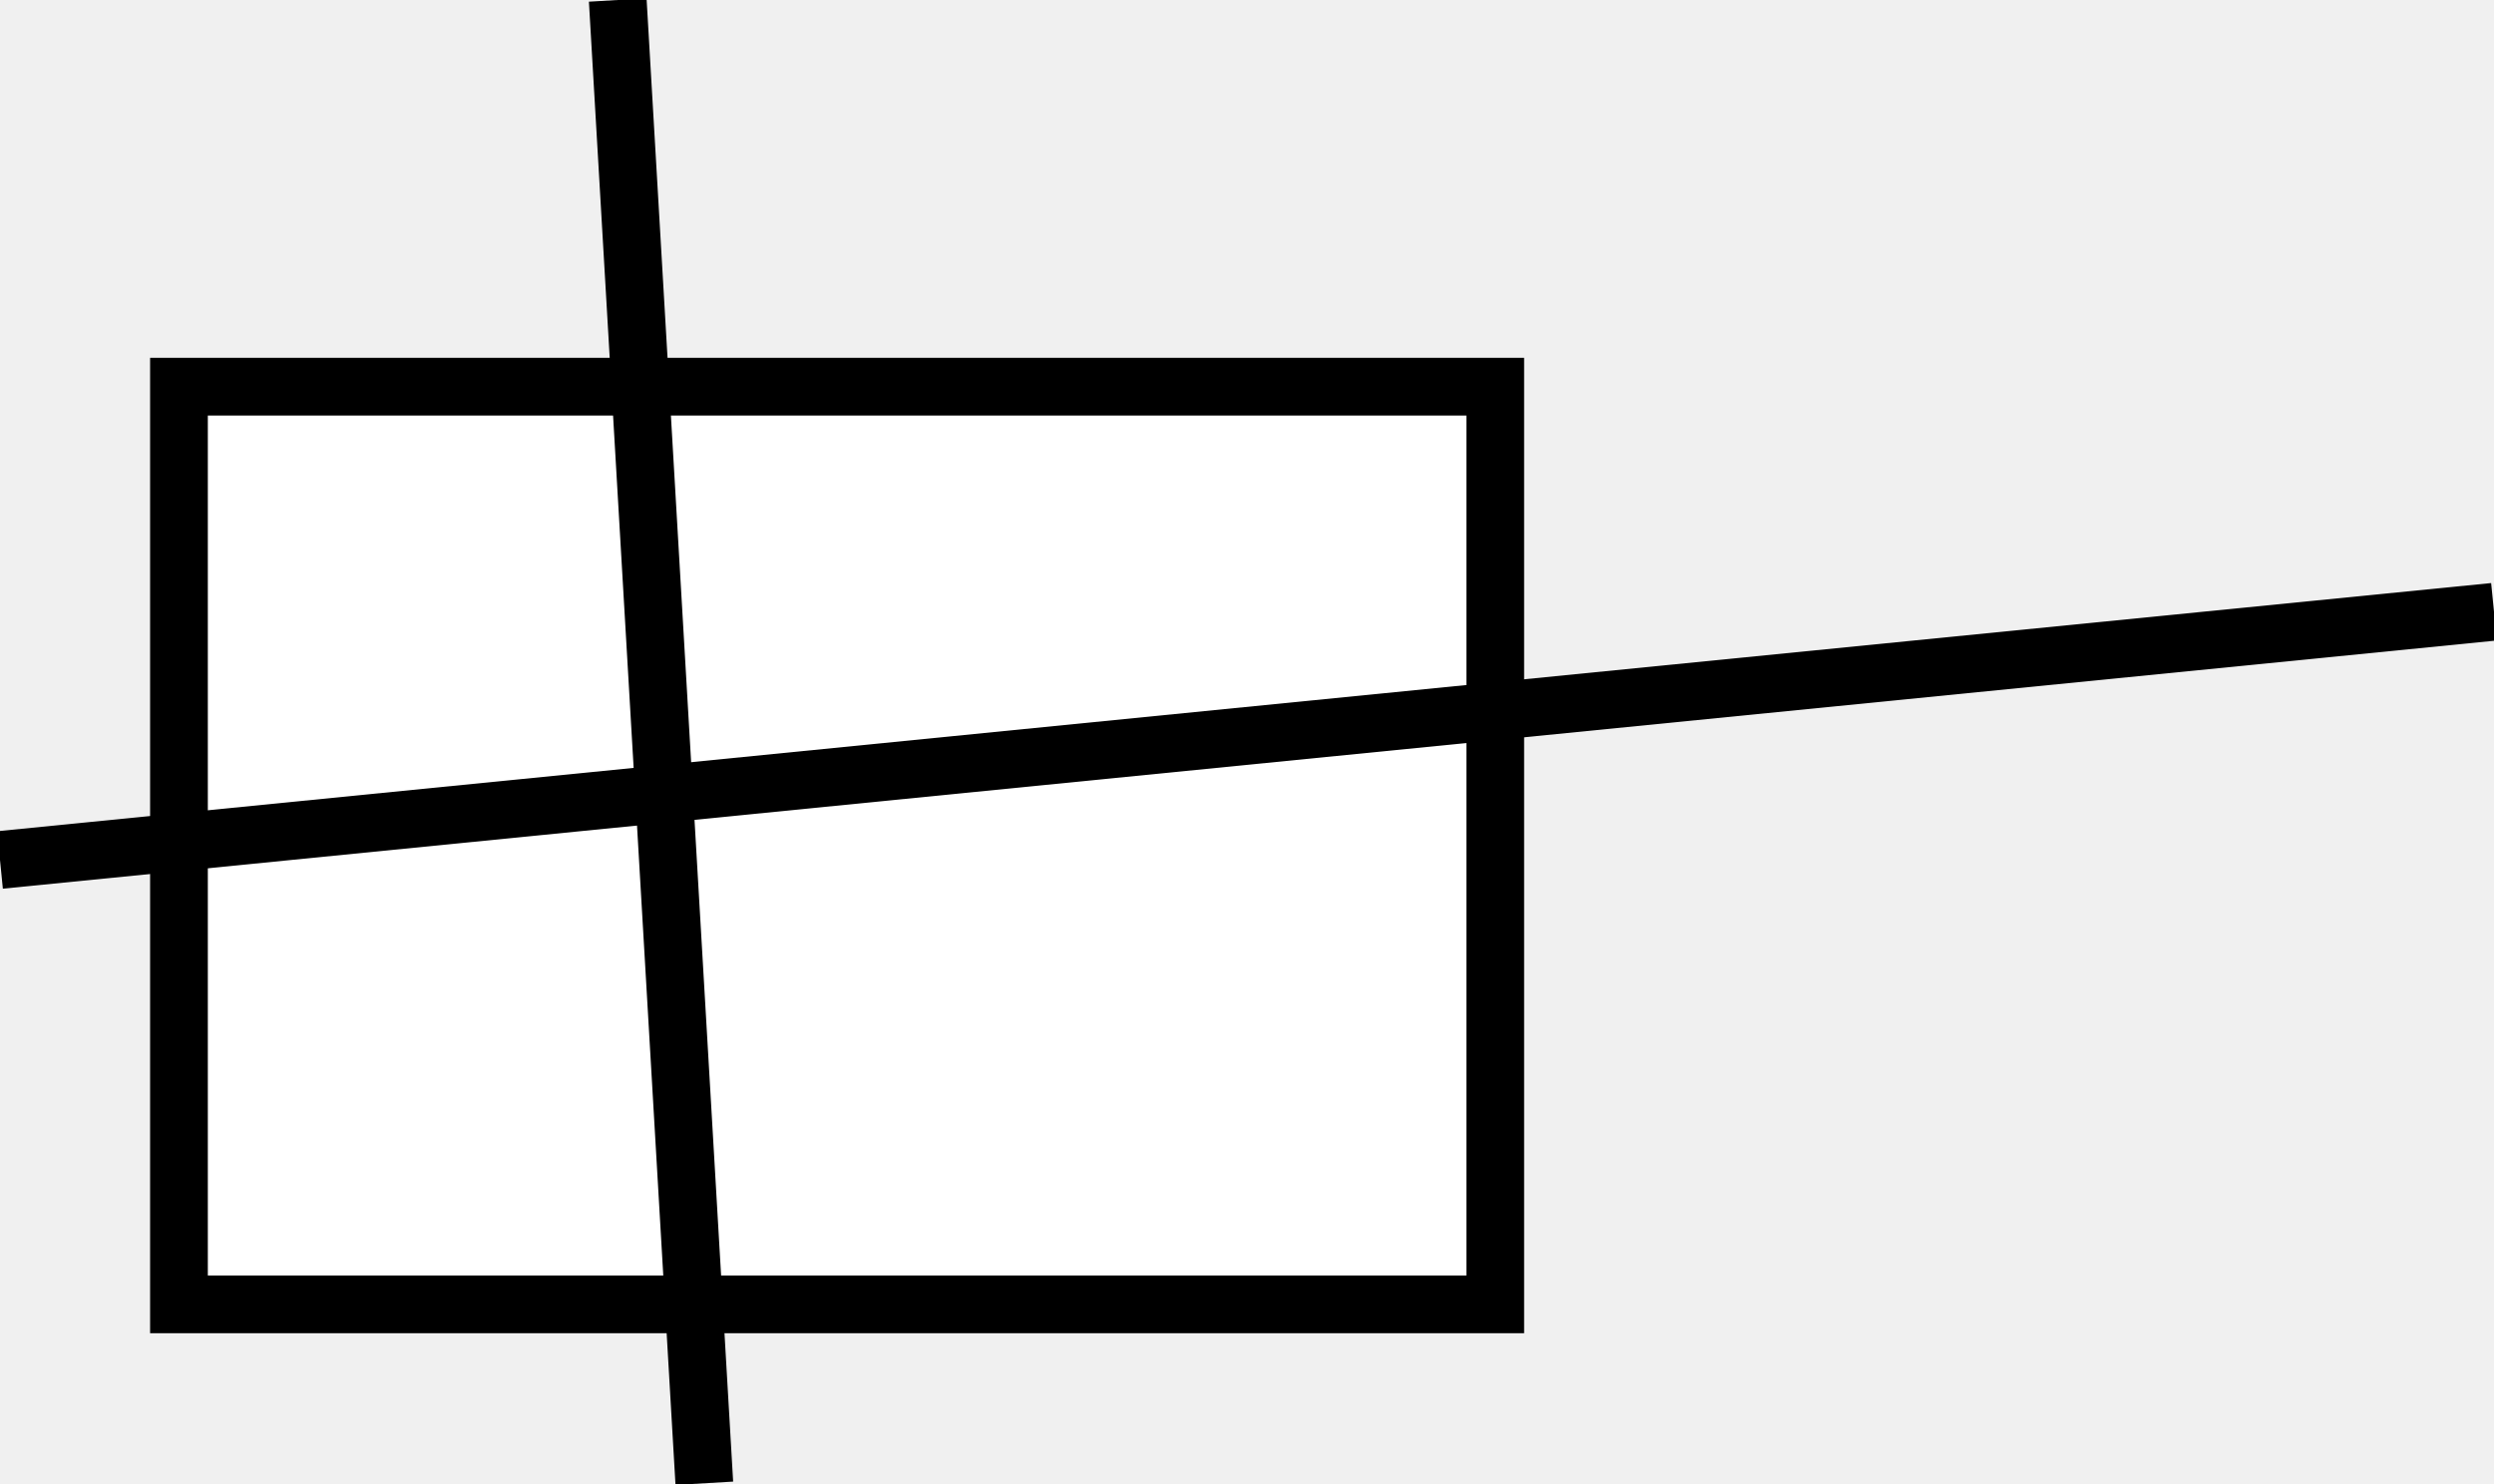
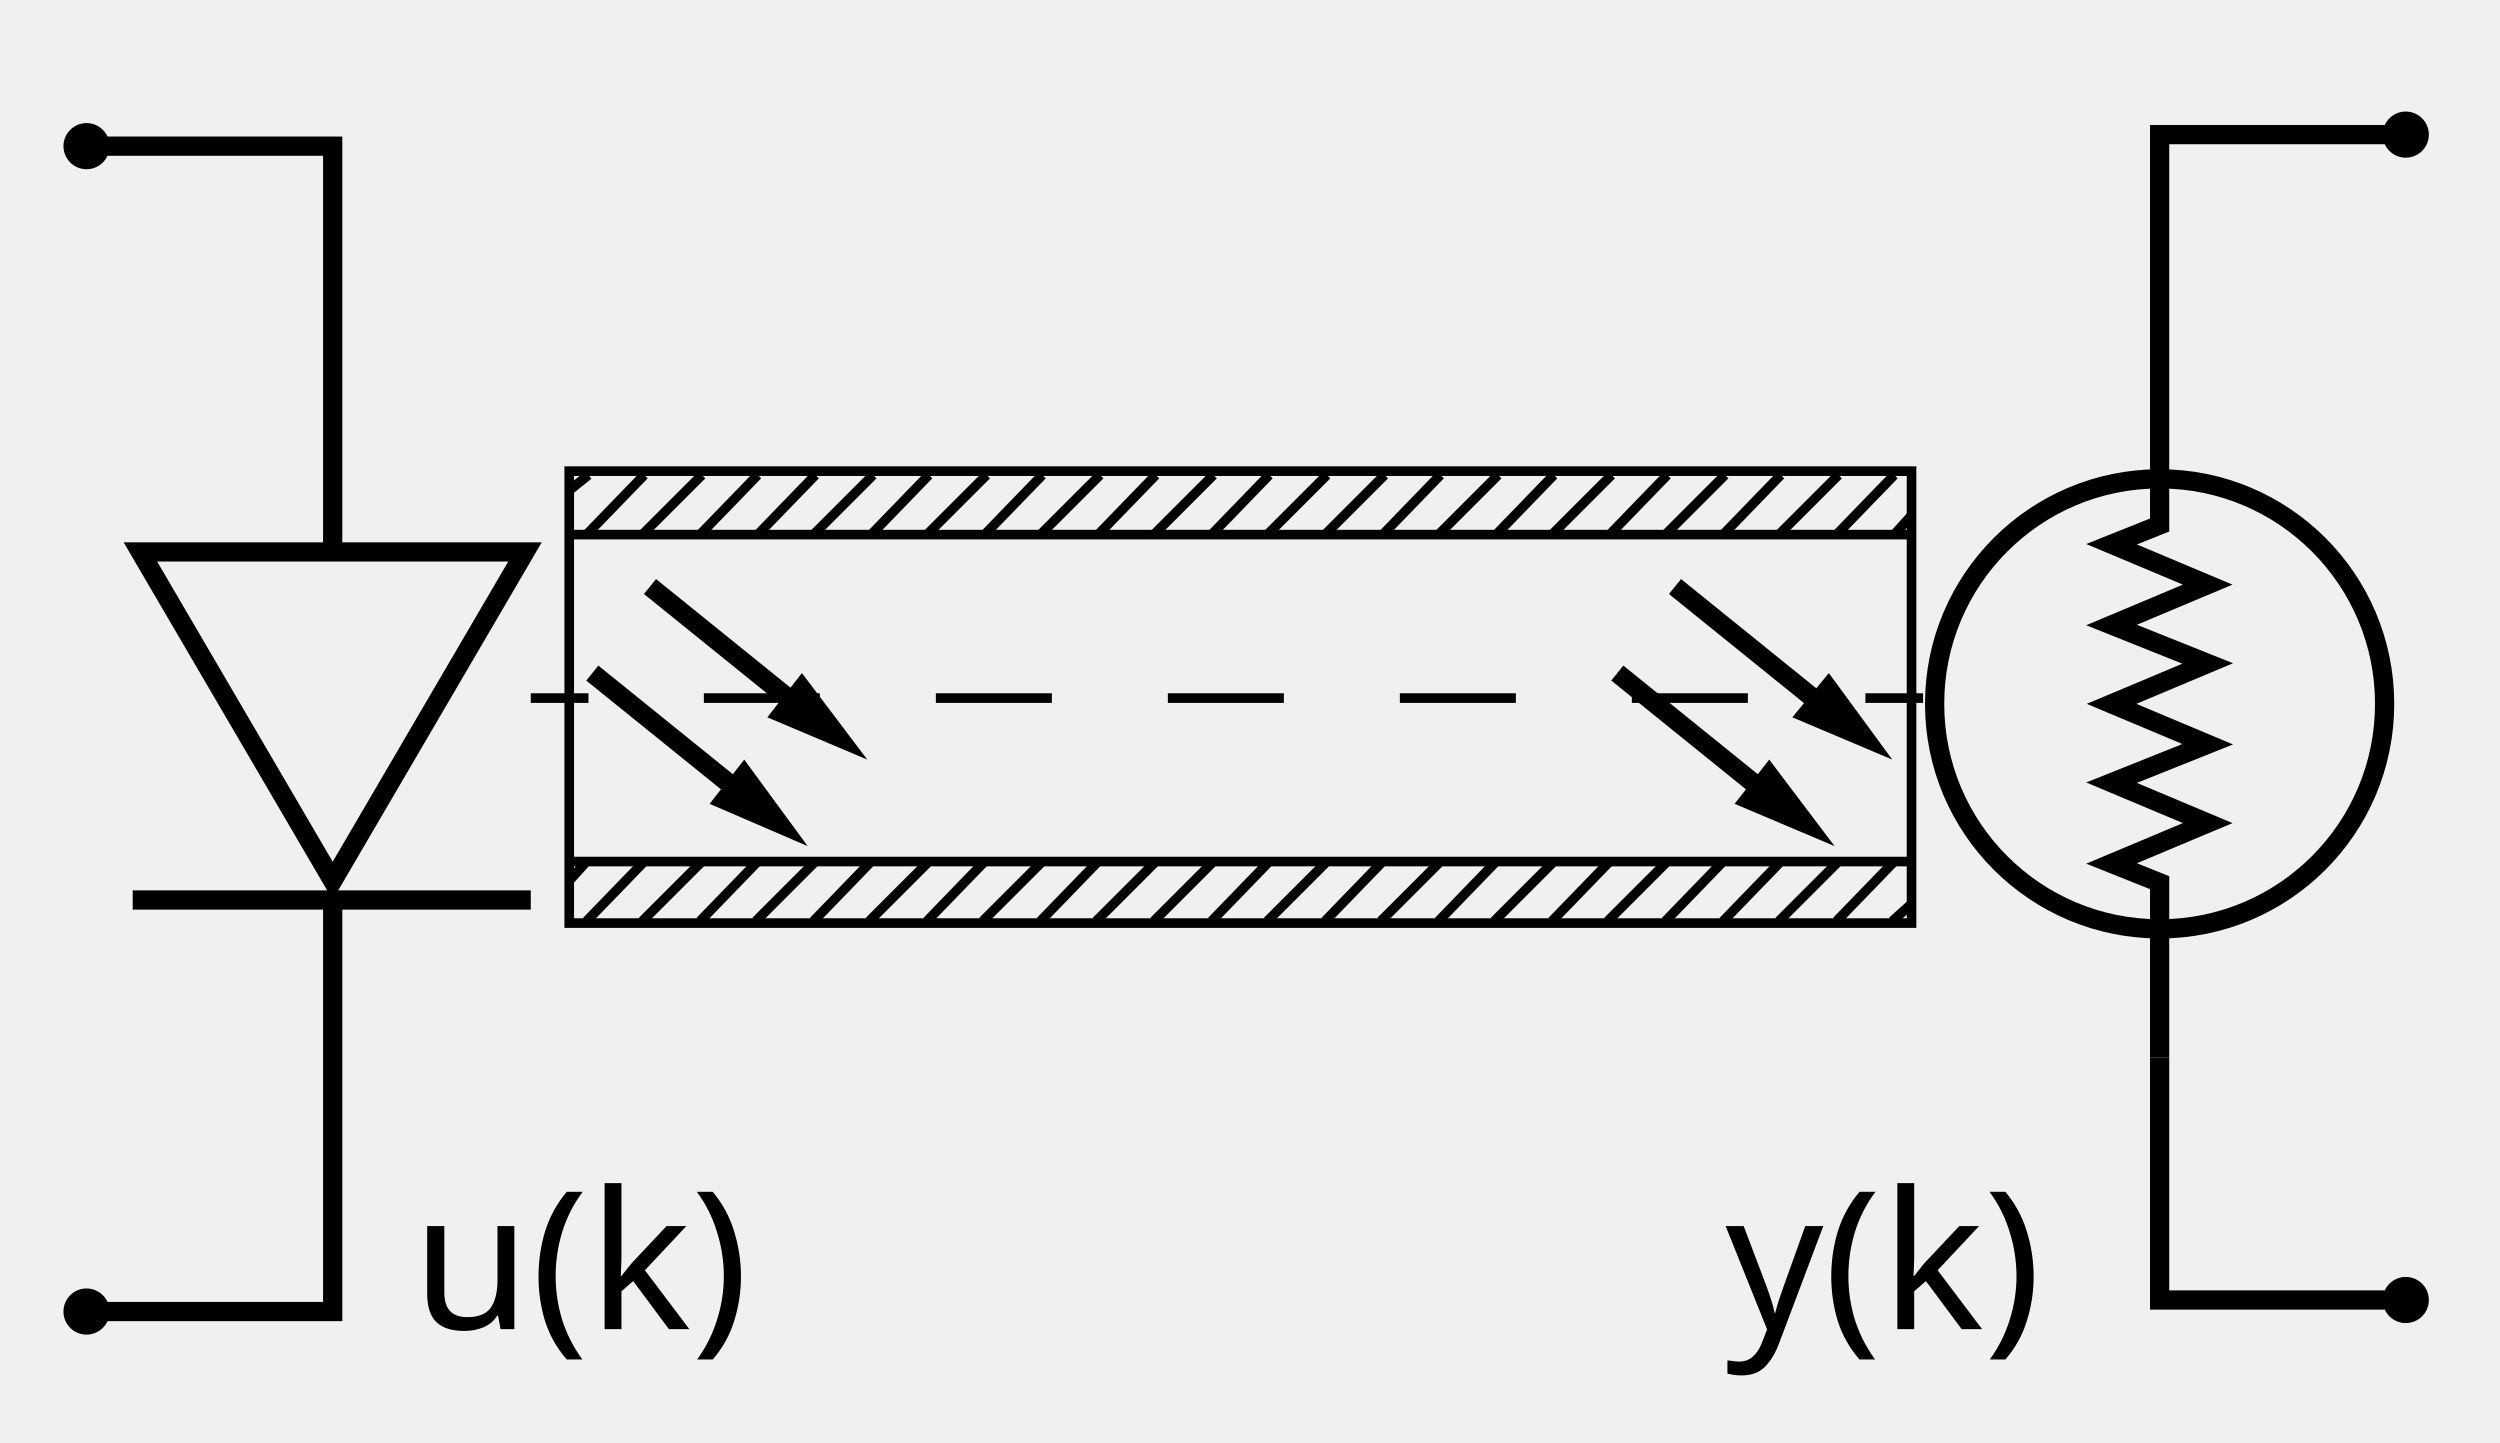
- <svg xmlns="http://www.w3.org/2000/svg" version="1.1" id="Layer_1" x="0px" y="0px" viewBox="0 0 43.2 25.7" style="enable-background:new 0 0 43.2 25.7;" xml:space="preserve">
+ <svg xmlns="http://www.w3.org/2000/svg" version="1.1" id="Layer_1" x="0px" y="0px" viewBox="15 -7 130 75" style="enable-background:new 15 -7 130 75;" xml:space="preserve">
  <style type="text/css">
- 	.st0{fill:#FFFFFF;stroke:#000000;stroke-miterlimit:10;}
- 	.st1{fill:none;stroke:#000000;stroke-miterlimit:10;}
+ 	.st0{fill:none;stroke:#010101;stroke-miterlimit:10;}
+ 	.st1{fill:#010101;}
+ 	.st2{fill:none;stroke:#010101;stroke-width:0.5;stroke-miterlimit:10;}
+ 	.st3{fill:none;stroke:#010101;stroke-width:0.5;stroke-miterlimit:10;stroke-dasharray:6.032,6.032;}
+ 	.st4{fill:none;stroke:#010101;stroke-width:0.5;stroke-miterlimit:10;stroke-dasharray:6;}
+ 	.st5{font-family:'ArialMT';}
+ 	.st6{font-size:10px;}
</style>
-   <rect id="XMLID_1_" x="3.1" y="6.7" class="st0" width="22.8" height="15.9" />
-   <line id="XMLID_2_" class="st1" x1="10.7" y1="0" x2="12.2" y2="25.7" />
-   <line id="XMLID_3_" class="st1" x1="0" y1="14.9" x2="43.2" y2="10.6" />
+   <polyline id="XMLID_529_" class="st0" points="127.3,48 127.3,38.9 124.8,37.9 129.8,35.8 124.8,33.7 129.8,31.7 124.8,29.6   129.8,27.5 124.8,25.5 129.8,23.4 124.8,21.3 127.3,20.3 127.3,11.2 " />
+   <circle id="XMLID_528_" class="st0" cx="127.3" cy="29.6" r="11.7" />
+   <g id="XMLID_522_">
+     <g id="XMLID_33_">
+       <line id="XMLID_36_" class="st0" x1="102.1" y1="23.5" x2="109.9" y2="29.8" />
+       <g id="XMLID_34_">
+         <polygon id="XMLID_35_" class="st1" points="108.2,30.3 113.4,32.5 110.1,28    " />
+       </g>
+     </g>
+   </g>
+   <g id="XMLID_516_">
+     <g id="XMLID_30_">
+       <line id="XMLID_93_" class="st0" x1="99.1" y1="28" x2="106.9" y2="34.3" />
+       <g id="XMLID_31_">
+         <polygon id="XMLID_92_" class="st1" points="105.2,34.8 110.4,37 107,32.5    " />
+       </g>
+     </g>
+   </g>
+   <polyline id="XMLID_515_" class="st0" points="127.3,11.2 127.3,0 140.1,0 " />
+   <polyline id="XMLID_514_" class="st0" points="127.3,48 127.3,60.6 140.1,60.6 " />
+   <g id="XMLID_3_">
+     <g id="XMLID_584_">
+       <polygon id="XMLID_586_" class="st0" points="22.3,21.7 42.3,21.7 32.3,38.8   " />
+       <line id="XMLID_585_" class="st0" x1="42.6" y1="39.8" x2="21.9" y2="39.8" />
+     </g>
+     <polyline id="XMLID_37_" class="st0" points="19.5,0.6 32.3,0.6 32.3,21.7  " />
+     <polyline id="XMLID_8_" class="st0" points="19.5,61.2 32.3,61.2 32.3,40.2  " />
+     <g id="XMLID_69_">
+       <g id="XMLID_95_">
+         <line id="XMLID_98_" class="st0" x1="48.8" y1="23.5" x2="56.6" y2="29.8" />
+         <g id="XMLID_96_">
+           <polygon id="XMLID_97_" class="st1" points="54.9,30.3 60.1,32.5 56.7,28     " />
+         </g>
+       </g>
+     </g>
+     <g id="XMLID_9_">
+       <g id="XMLID_100_">
+         <line id="XMLID_103_" class="st0" x1="45.8" y1="28" x2="53.6" y2="34.3" />
+         <g id="XMLID_101_">
+           <polygon id="XMLID_102_" class="st1" points="51.9,34.8 57,37 53.7,32.5     " />
+         </g>
+       </g>
+     </g>
+     <circle id="XMLID_214_" class="st1" cx="19.5" cy="0.6" r="1.2" />
+     <circle id="XMLID_215_" class="st1" cx="19.5" cy="61.2" r="1.2" />
+   </g>
+   <circle id="XMLID_237_" class="st1" cx="140.1" cy="60.6" r="1.2" />
+   <circle id="XMLID_253_" class="st1" cx="140.1" cy="0" r="1.2" />
+   <g id="XMLID_19_">
+     <g id="XMLID_106_">
+       <line id="XMLID_109_" class="st2" x1="42.6" y1="29.3" x2="45.6" y2="29.3" />
+       <line id="XMLID_108_" class="st3" x1="51.6" y1="29.3" x2="108.9" y2="29.3" />
+       <line id="XMLID_107_" class="st2" x1="112" y1="29.3" x2="115" y2="29.3" />
+     </g>
+   </g>
+   <g>
+     <line id="XMLID_17_" class="st2" x1="44.6" y1="20.8" x2="114.4" y2="20.8" />
+     <polyline id="XMLID_20_" class="st2" points="114.4,29.3 114.4,17.5 44.6,17.5 44.6,29.3  " />
+     <line id="XMLID_159_" class="st4" x1="44.6" y1="18.5" x2="45.6" y2="17.7" />
+     <line id="XMLID_158_" class="st4" x1="45.5" y1="20.8" x2="48.5" y2="17.7" />
+     <line id="XMLID_157_" class="st4" x1="48.4" y1="20.8" x2="51.5" y2="17.7" />
+     <line id="XMLID_156_" class="st4" x1="51.4" y1="20.8" x2="54.4" y2="17.7" />
+     <line id="XMLID_155_" class="st4" x1="54.4" y1="20.8" x2="57.4" y2="17.7" />
+     <line id="XMLID_154_" class="st4" x1="57.3" y1="20.8" x2="60.4" y2="17.7" />
+     <line id="XMLID_153_" class="st4" x1="60.3" y1="20.8" x2="63.3" y2="17.7" />
+     <line id="XMLID_152_" class="st4" x1="63.2" y1="20.8" x2="66.3" y2="17.7" />
+     <line id="XMLID_151_" class="st4" x1="66.2" y1="20.8" x2="69.2" y2="17.7" />
+     <line id="XMLID_150_" class="st4" x1="69.1" y1="20.8" x2="72.2" y2="17.7" />
+     <line id="XMLID_149_" class="st4" x1="72.1" y1="20.8" x2="75.1" y2="17.7" />
+     <line id="XMLID_148_" class="st4" x1="75" y1="20.8" x2="78.1" y2="17.7" />
+     <line id="XMLID_147_" class="st4" x1="78" y1="20.8" x2="81" y2="17.7" />
+     <line id="XMLID_146_" class="st4" x1="80.9" y1="20.8" x2="84" y2="17.7" />
+     <line id="XMLID_145_" class="st4" x1="83.9" y1="20.8" x2="87" y2="17.7" />
+     <line id="XMLID_144_" class="st4" x1="86.9" y1="20.8" x2="89.9" y2="17.7" />
+     <line id="XMLID_143_" class="st4" x1="89.8" y1="20.8" x2="92.9" y2="17.7" />
+     <line id="XMLID_142_" class="st4" x1="92.8" y1="20.8" x2="95.8" y2="17.7" />
+     <line id="XMLID_141_" class="st4" x1="95.7" y1="20.8" x2="98.8" y2="17.7" />
+     <line id="XMLID_140_" class="st4" x1="98.7" y1="20.8" x2="101.7" y2="17.7" />
+     <line id="XMLID_139_" class="st4" x1="101.6" y1="20.8" x2="104.7" y2="17.7" />
+     <line id="XMLID_138_" class="st4" x1="104.6" y1="20.8" x2="107.6" y2="17.7" />
+     <line id="XMLID_137_" class="st4" x1="107.5" y1="20.8" x2="110.6" y2="17.7" />
+     <line id="XMLID_136_" class="st4" x1="110.5" y1="20.8" x2="113.5" y2="17.7" />
+     <line id="XMLID_135_" class="st4" x1="113.5" y1="20.8" x2="114.4" y2="19.8" />
+   </g>
+   <text id="XMLID_131_" transform="matrix(1 0 0 1 104.7174 62.1152)" class="st5 st6">y(k)</text>
+   <text id="XMLID_132_" transform="matrix(1 0 0 1 36.4171 62.1157)" class="st5 st6">u(k)</text>
+   <g>
+     <line id="XMLID_40_" class="st2" x1="114.4" y1="37.8" x2="44.6" y2="37.8" />
+     <polyline id="XMLID_39_" class="st2" points="44.6,29.3 44.6,41 114.4,41 114.4,29.3  " />
+     <line id="XMLID_38_" class="st4" x1="114.4" y1="40" x2="113.4" y2="40.9" />
+     <line id="XMLID_32_" class="st4" x1="113.5" y1="37.8" x2="110.5" y2="40.9" />
+     <line id="XMLID_29_" class="st4" x1="110.6" y1="37.8" x2="107.5" y2="40.9" />
+     <line id="XMLID_28_" class="st4" x1="107.6" y1="37.8" x2="104.6" y2="40.9" />
+     <line id="XMLID_27_" class="st4" x1="104.6" y1="37.8" x2="101.6" y2="40.9" />
+     <line id="XMLID_26_" class="st4" x1="101.7" y1="37.8" x2="98.6" y2="40.9" />
+     <line id="XMLID_25_" class="st4" x1="98.7" y1="37.8" x2="95.7" y2="40.9" />
+     <line id="XMLID_24_" class="st4" x1="95.8" y1="37.8" x2="92.7" y2="40.9" />
+     <line id="XMLID_23_" class="st4" x1="92.8" y1="37.8" x2="89.8" y2="40.9" />
+     <line id="XMLID_22_" class="st4" x1="89.9" y1="37.8" x2="86.8" y2="40.9" />
+     <line id="XMLID_21_" class="st4" x1="86.9" y1="37.8" x2="83.9" y2="40.9" />
+     <line id="XMLID_18_" class="st4" x1="84" y1="37.8" x2="80.9" y2="40.9" />
+     <line id="XMLID_16_" class="st4" x1="81" y1="37.8" x2="78" y2="40.9" />
+     <line id="XMLID_15_" class="st4" x1="78.1" y1="37.8" x2="75" y2="40.9" />
+     <line id="XMLID_14_" class="st4" x1="75.1" y1="37.8" x2="72" y2="40.9" />
+     <line id="XMLID_13_" class="st4" x1="72.1" y1="37.8" x2="69.1" y2="40.9" />
+     <line id="XMLID_12_" class="st4" x1="69.2" y1="37.8" x2="66.1" y2="40.9" />
+     <line id="XMLID_11_" class="st4" x1="66.2" y1="37.8" x2="63.2" y2="40.9" />
+     <line id="XMLID_10_" class="st4" x1="63.3" y1="37.8" x2="60.2" y2="40.9" />
+     <line id="XMLID_7_" class="st4" x1="60.3" y1="37.8" x2="57.3" y2="40.9" />
+     <line id="XMLID_6_" class="st4" x1="57.4" y1="37.8" x2="54.3" y2="40.9" />
+     <line id="XMLID_5_" class="st4" x1="54.4" y1="37.8" x2="51.4" y2="40.9" />
+     <line id="XMLID_4_" class="st4" x1="51.5" y1="37.8" x2="48.4" y2="40.9" />
+     <line id="XMLID_2_" class="st4" x1="48.5" y1="37.8" x2="45.5" y2="40.9" />
+     <line id="XMLID_1_" class="st4" x1="45.5" y1="37.8" x2="44.6" y2="38.8" />
+   </g>
</svg>
